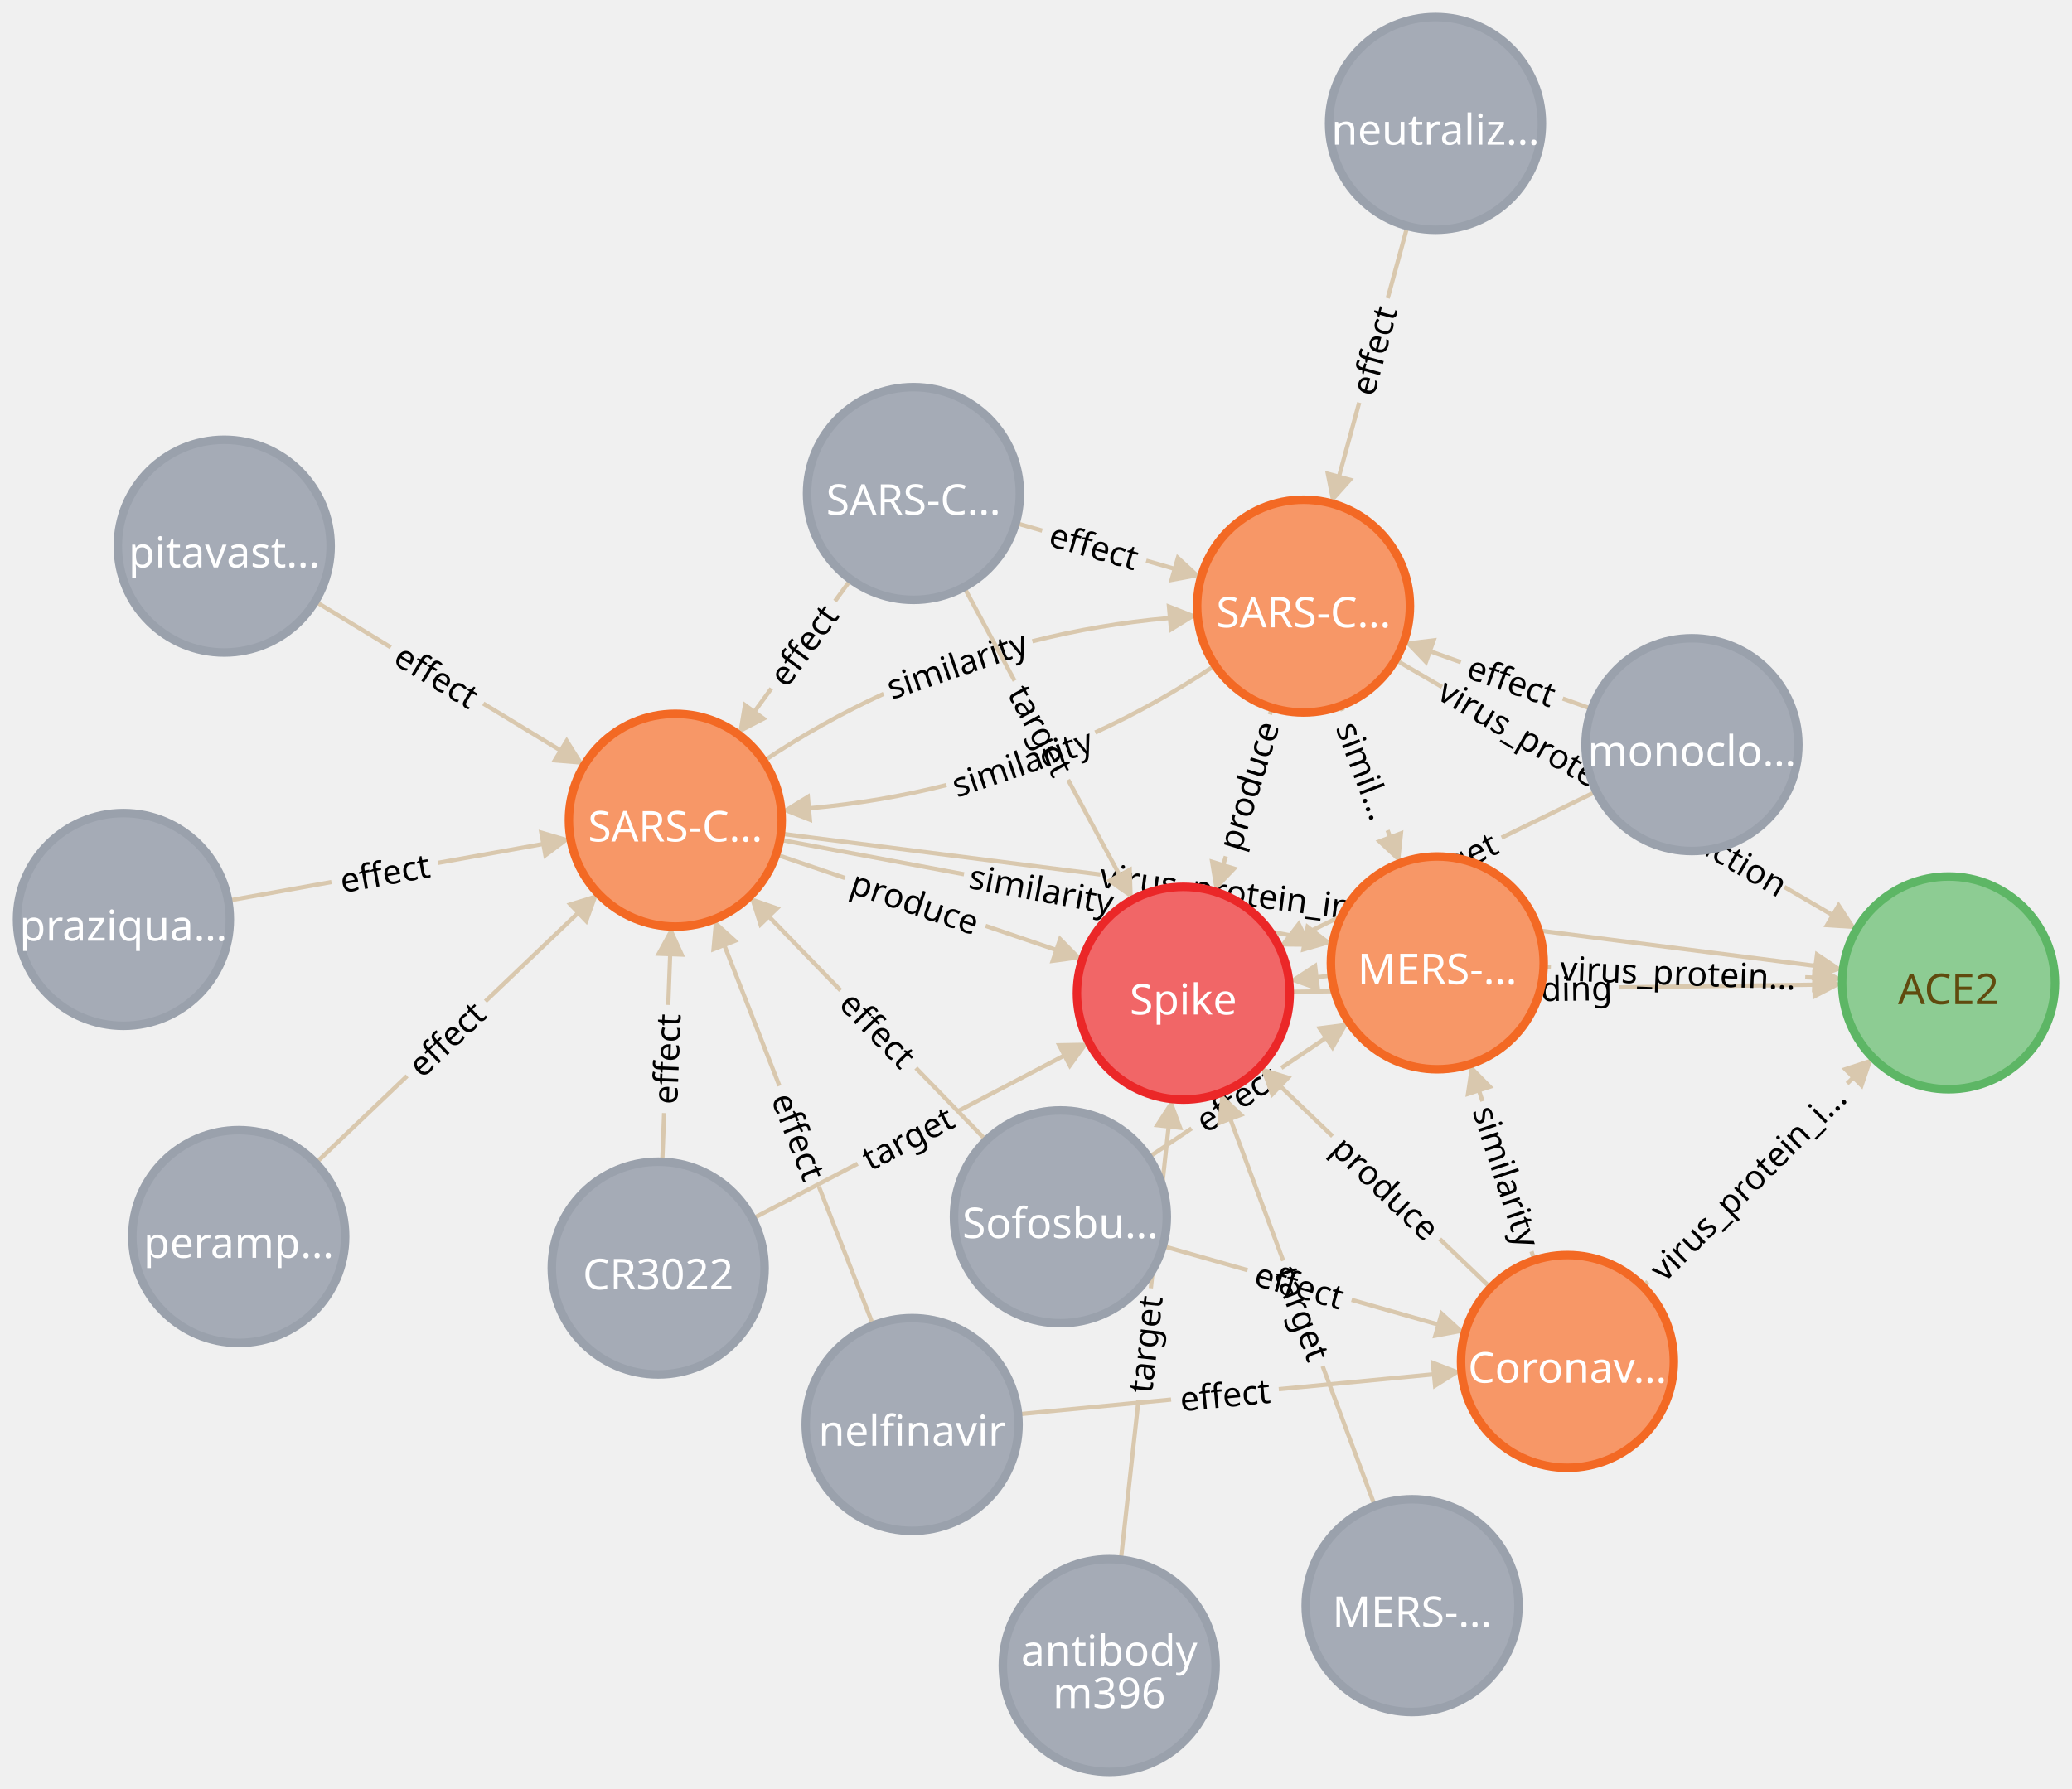
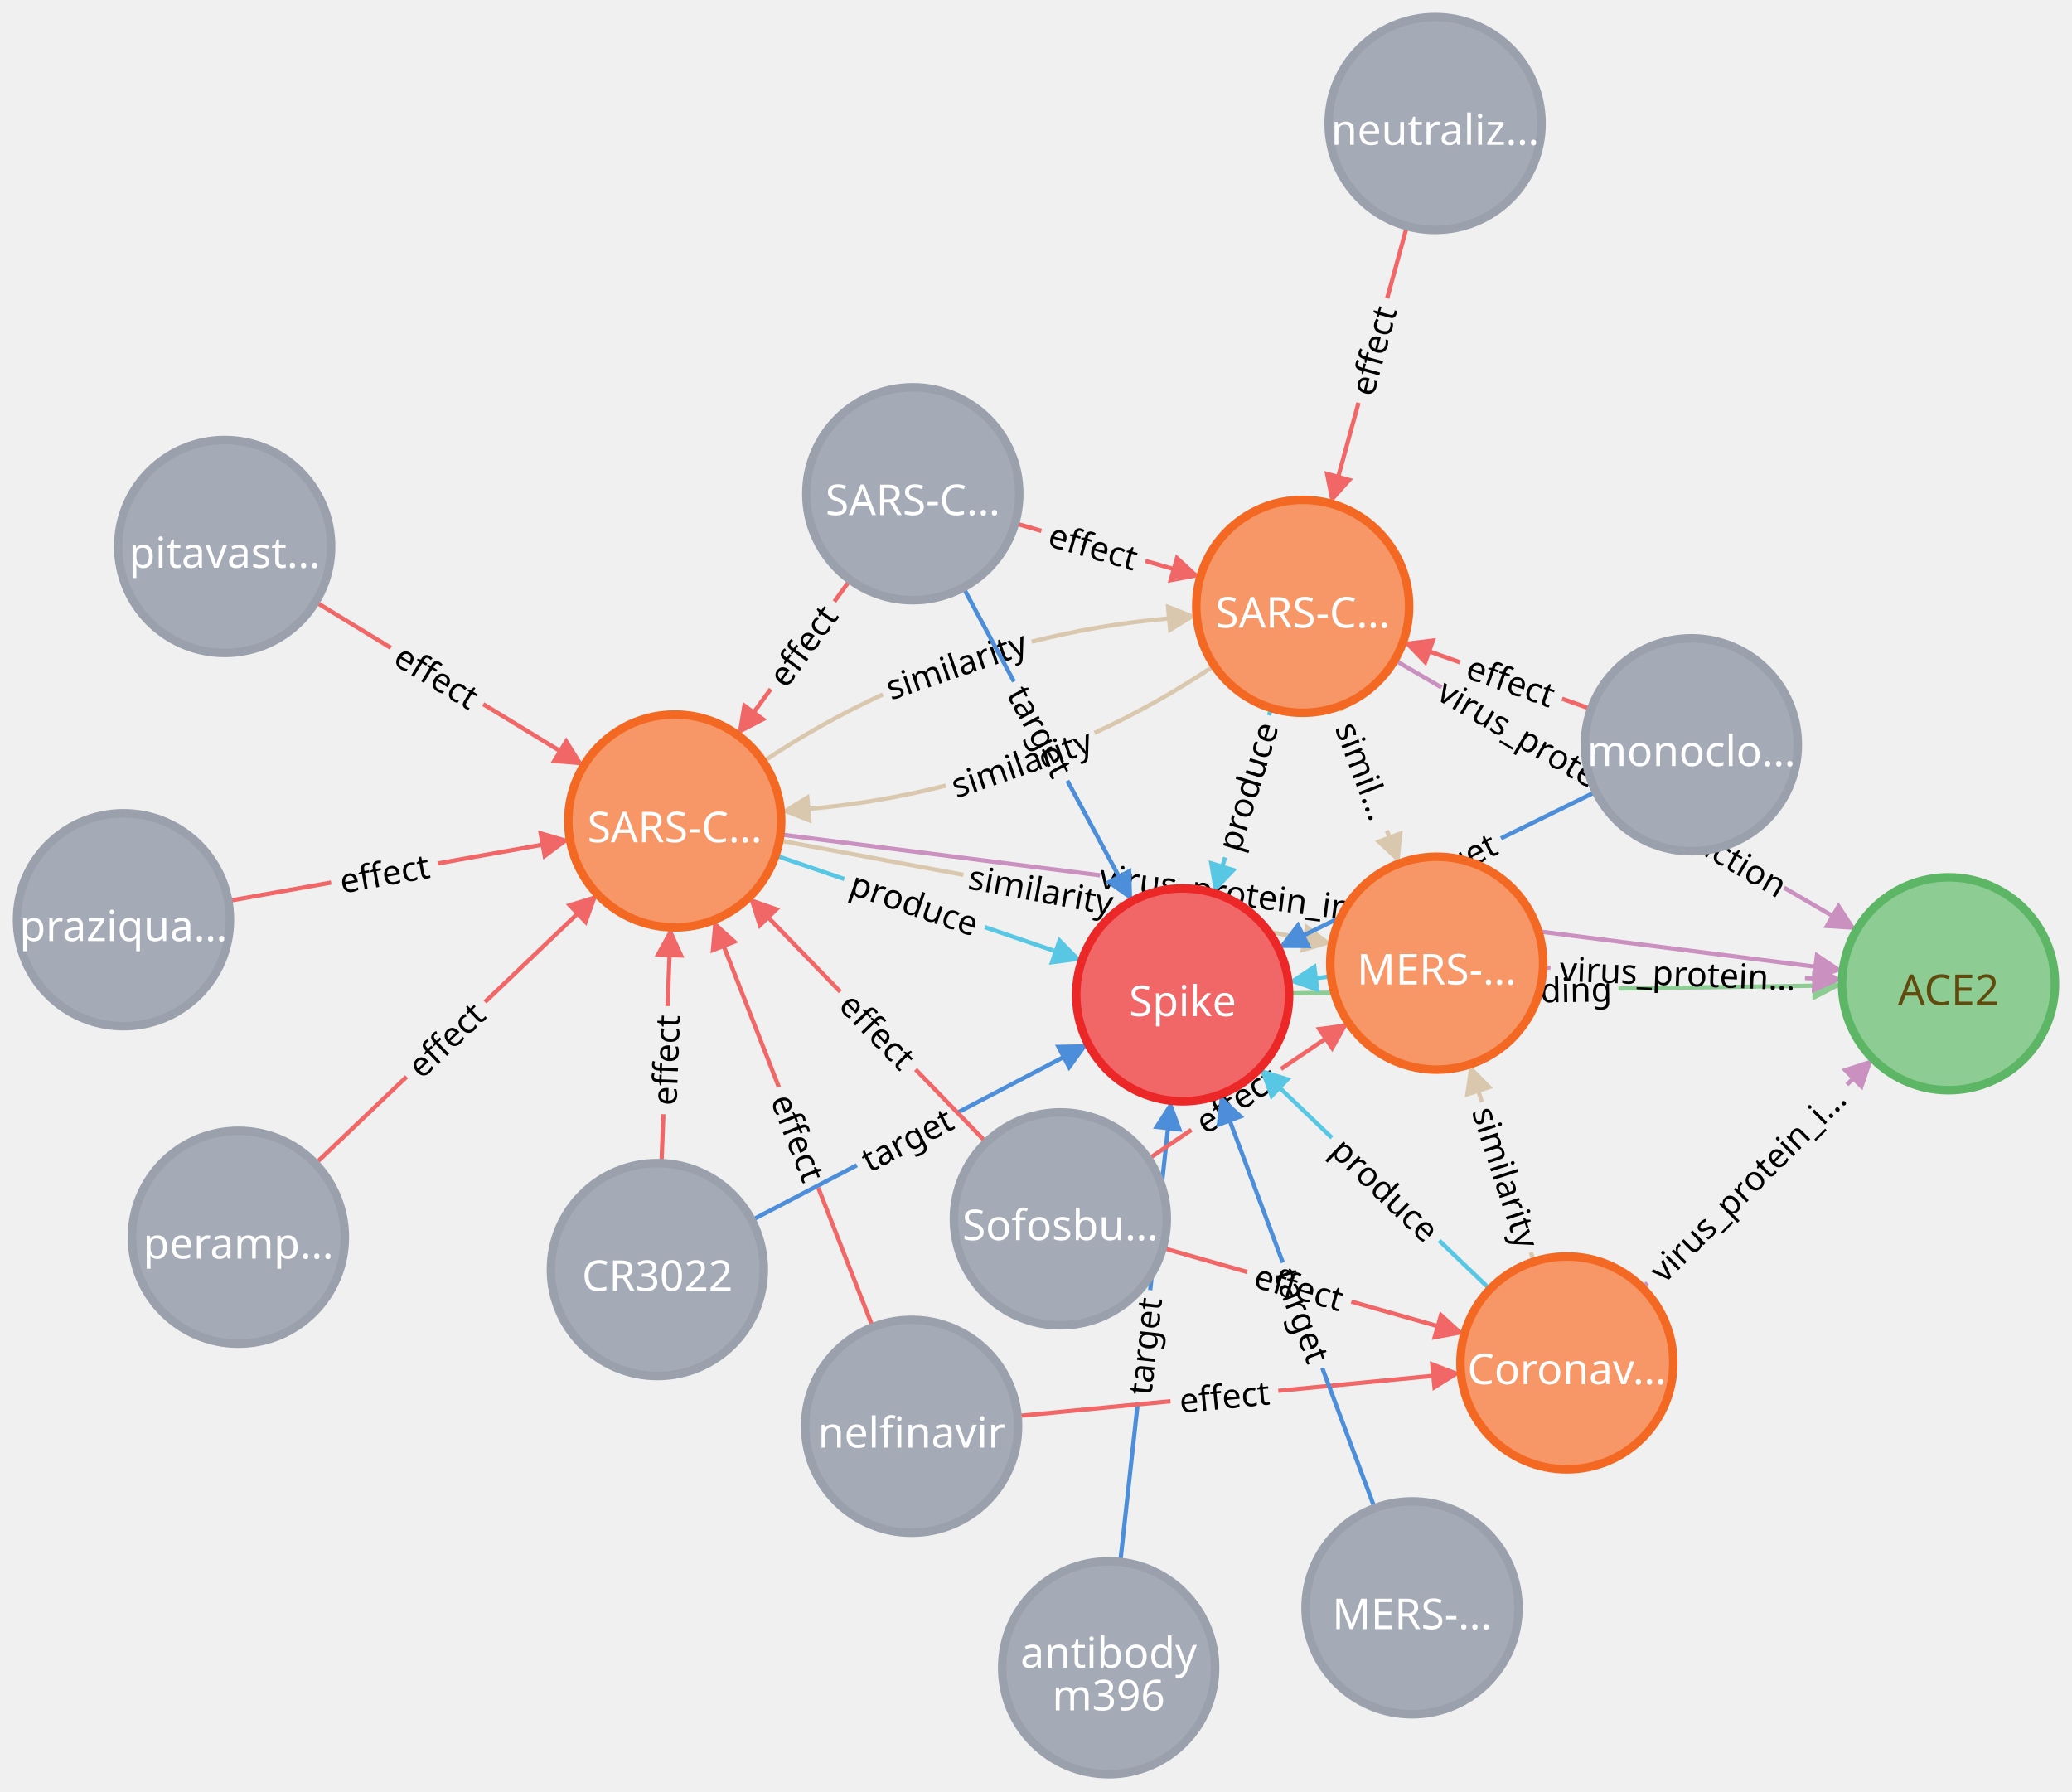
- <svg xmlns="http://www.w3.org/2000/svg" width="486.809" height="420.395" viewBox="-119.86 -237.458 486.809 420.395">
+ <svg xmlns="http://www.w3.org/2000/svg" width="486.611" height="420.646" viewBox="-119.662 -237.507 486.611 420.646">
  <g class="layer relationships">
-     <g class="relationship" transform="translate(38.80284 -44.7152) rotate(370.6092)">
-       <path class="outline" fill="#D9C8AE" stroke="none" d="M 25 0.5 L 69.013 0.5 L 69.013 -0.5 L 25 -0.5 Z M 106.122 0.5 L 150.136 0.5 L 150.136 3.5 L 157.136 0 L 150.136 -3.5 L 150.136 -0.5 L 106.122 -0.5 Z" />
-       <text text-anchor="middle" pointer-events="none" font-size="8px" fill="#000000" x="87.568" y="3" font-family="sans-serif">similarity</text>
-     </g>
-     <g class="relationship" transform="translate(38.80284 -44.7152) rotate(341.1771)">
-       <path class="outline" fill="#D9C8AE" stroke="none" d="M 24.019,-6.953 L 24.278,-5.988 A 202.506 202.506 0 0 1 55.962,-11.824 L 55.86,-12.819 A 203.506 203.506 0 0 0 24.019,-6.953 Z M 93.007,-13.233 L 92.926,-12.236 A 202.506 202.506 0 0 1 124.733,-7.106 L 124.022,-4.192 L 131.652,-5.931 L 125.682,-10.992 L 124.971,-8.078 A 203.506 203.506 0 0 0 93.007,-13.233" />
-       <text text-anchor="middle" pointer-events="none" font-size="8px" fill="#000000" x="74.429" y="-10.375" font-family="sans-serif">similarity</text>
+     <g class="relationship" transform="translate(38.80284 -44.7152) rotate(370.5709)">
+       <path class="outline" fill="#D9C8AE" stroke="none" d="M 25 0.5 L 68.964 0.5 L 68.964 -0.5 L 25 -0.5 Z M 106.074 0.5 L 150.038 0.5 L 150.038 3.5 L 157.038 0 L 150.038 -3.5 L 150.038 -0.5 L 106.074 -0.5 Z" />
+       <text text-anchor="middle" pointer-events="none" font-size="8px" fill="#000000" x="87.519" y="3" font-family="sans-serif">similarity</text>
+     </g>
+     <g class="relationship" transform="translate(38.80284 -44.7152) rotate(341.1303)">
+       <path class="outline" fill="#D9C8AE" stroke="none" d="M 24.019,-6.953 L 24.278,-5.988 A 202.336 202.336 0 0 1 55.919,-11.818 L 55.817,-12.812 A 203.336 203.336 0 0 0 24.019,-6.953 Z M 92.964,-13.226 L 92.883,-12.229 A 202.336 202.336 0 0 1 124.647,-7.106 L 123.935,-4.191 L 131.566,-5.931 L 125.596,-10.992 L 124.884,-8.077 A 203.336 203.336 0 0 0 92.964,-13.226" />
+       <text text-anchor="middle" pointer-events="none" font-size="8px" fill="#000000" x="74.386" y="-10.369" font-family="sans-serif">similarity</text>
    </g>
    <g class="relationship" transform="translate(38.80284 -44.7152) rotate(367.2827)">
-       <path class="outline" fill="#D9C8AE" stroke="none" d="M 25 0.5 L 100.709 0.5 L 100.709 -0.5 L 25 -0.5 Z M 193.87 0.5 L 269.579 0.5 L 269.579 3.5 L 276.579 0 L 269.579 -3.5 L 269.579 -0.5 L 193.87 -0.5 Z" />
+       <path class="outline" fill="#C990C0" stroke="none" d="M 25 0.5 L 100.709 0.5 L 100.709 -0.5 L 25 -0.5 Z M 193.87 0.5 L 269.579 0.5 L 269.579 3.5 L 276.579 0 L 269.579 -3.5 L 269.579 -0.5 L 193.87 -0.5 Z" />
      <text text-anchor="middle" pointer-events="none" font-size="8px" fill="#000000" x="147.289" y="3" font-family="sans-serif">virus_protein_interaction</text>
    </g>
-     <g class="relationship" transform="translate(38.80284 -44.7152) rotate(378.8127)">
-       <path class="outline" fill="#D9C8AE" stroke="none" d="M 25 0.5 L 42.093 0.5 L 42.093 -0.5 L 25 -0.5 Z M 77.003 0.5 L 94.096 0.5 L 94.096 3.5 L 101.096 0 L 94.096 -3.5 L 94.096 -0.5 L 77.003 -0.5 Z" />
-       <text text-anchor="middle" pointer-events="none" font-size="8px" fill="#000000" x="59.548" y="3" font-family="sans-serif">produce</text>
-     </g>
-     <g class="relationship" transform="translate(-90.86042 -21.39123) rotate(349.8026)">
-       <path class="outline" fill="#D9C8AE" stroke="none" d="M 25 0.5 L 49.661 0.5 L 49.661 -0.5 L 25 -0.5 Z M 75.083 0.5 L 99.744 0.5 L 99.744 3.5 L 106.744 0 L 99.744 -3.5 L 99.744 -0.5 L 75.083 -0.5 Z" />
-       <text text-anchor="middle" pointer-events="none" font-size="8px" fill="#000000" x="62.372" y="3" font-family="sans-serif">effect</text>
-     </g>
-     <g class="relationship" transform="translate(158.1622 -4.052421) rotate(359.2247)">
-       <path class="outline" fill="#D9C8AE" stroke="none" d="M 25 0.5 L 70.501 0.5 L 70.501 -0.5 L 25 -0.5 Z M 102.302 0.5 L 147.803 0.5 L 147.803 3.5 L 154.803 0 L 147.803 -3.5 L 147.803 -0.5 L 102.302 -0.5 Z" />
-       <text text-anchor="middle" pointer-events="none" font-size="8px" fill="#000000" x="86.402" y="3" font-family="sans-serif">binding</text>
-     </g>
-     <g class="relationship" transform="translate(277.6582 -62.46598) rotate(513.9491)">
-       <path class="outline" fill="#D9C8AE" stroke="none" d="M 25 0.5 L 49.776 0.5 L 49.776 -0.5 L 25 -0.5 Z M 76.233 0.5 L 101.009 0.5 L 101.009 3.5 L 108.009 0 L 101.009 -3.5 L 101.009 -0.5 L 76.233 -0.5 Z" />
-       <text text-anchor="middle" pointer-events="none" font-size="8px" fill="#000000" x="63.005" y="3" transform="rotate(180 63.00459 0)" font-family="sans-serif">target</text>
-     </g>
-     <g class="relationship" transform="translate(277.6582 -62.46598) rotate(199.6373)">
-       <path class="outline" fill="#D9C8AE" stroke="none" d="M 25 0.5 L 32.235 0.5 L 32.235 -0.5 L 25 -0.5 Z M 57.657 0.5 L 64.892 0.5 L 64.892 3.5 L 71.892 0 L 64.892 -3.5 L 64.892 -0.5 L 57.657 -0.5 Z" />
-       <text text-anchor="middle" pointer-events="none" font-size="8px" fill="#000000" x="44.946" y="3" transform="rotate(180 44.9459 0)" font-family="sans-serif">effect</text>
-     </g>
-     <g class="relationship" transform="translate(186.4017 -95.02787) rotate(521.1771)">
-       <path class="outline" fill="#D9C8AE" stroke="none" d="M 24.019,-6.953 L 24.278,-5.988 A 202.506 202.506 0 0 1 55.962,-11.824 L 55.86,-12.819 A 203.506 203.506 0 0 0 24.019,-6.953 Z M 93.007,-13.233 L 92.926,-12.236 A 202.506 202.506 0 0 1 124.733,-7.106 L 124.022,-4.192 L 131.652,-5.931 L 125.682,-10.992 L 124.971,-8.078 A 203.506 203.506 0 0 0 93.007,-13.233" />
-       <text text-anchor="middle" pointer-events="none" font-size="8px" fill="#000000" x="74.429" y="-10.375" transform="rotate(180 74.42943 -13.37514)" font-family="sans-serif">similarity</text>
-     </g>
-     <g class="relationship" transform="translate(186.4017 -95.02787) rotate(429.4553)">
-       <path class="outline" fill="#D9C8AE" stroke="none" d="M 25 0.5 L 26.272 0.5 L 26.272 -0.5 L 25 -0.5 Z M 56.268 0.5 L 57.54 0.5 L 57.54 3.5 L 64.54 0 L 57.54 -3.5 L 57.54 -0.5 L 56.268 -0.5 Z" />
-       <text text-anchor="middle" pointer-events="none" font-size="8px" fill="#000000" x="41.27" y="3" font-family="sans-serif">simil…</text>
-     </g>
-     <g class="relationship" transform="translate(186.4017 -95.02787) rotate(390.2959)">
-       <path class="outline" fill="#D9C8AE" stroke="none" d="M 25 0.5 L 37.679 0.5 L 37.679 -0.5 L 25 -0.5 Z M 130.839 0.5 L 143.517 0.5 L 143.517 3.5 L 150.517 0 L 143.517 -3.5 L 143.517 -0.5 L 130.839 -0.5 Z" />
-       <text text-anchor="middle" pointer-events="none" font-size="8px" fill="#000000" x="84.259" y="3" font-family="sans-serif">virus_protein_interaction</text>
-     </g>
-     <g class="relationship" transform="translate(186.4017 -95.02787) rotate(467.2448)">
-       <path class="outline" fill="#D9C8AE" stroke="none" d="M 25 0.5 L 26.674 0.5 L 26.674 -0.5 L 25 -0.5 Z M 61.584 0.5 L 63.258 0.5 L 63.258 3.5 L 70.258 0 L 63.258 -3.5 L 63.258 -0.5 L 61.584 -0.5 Z" />
-       <text text-anchor="middle" pointer-events="none" font-size="8px" fill="#000000" x="44.129" y="3" transform="rotate(180 44.12878 0)" font-family="sans-serif">produce</text>
-     </g>
-     <g class="relationship" transform="translate(140.749 153.9375) rotate(276.2896)">
-       <path class="outline" fill="#D9C8AE" stroke="none" d="M 25 0.5 L 62.745 0.5 L 62.745 -0.5 L 25 -0.5 Z M 89.202 0.5 L 126.947 0.5 L 126.947 3.5 L 133.947 0 L 126.947 -3.5 L 126.947 -0.5 L 89.202 -0.5 Z" />
-       <text text-anchor="middle" pointer-events="none" font-size="8px" fill="#000000" x="75.973" y="3" font-family="sans-serif">target</text>
-     </g>
-     <g class="relationship" transform="translate(-63.76493 53.122) rotate(316.3522)">
-       <path class="outline" fill="#D9C8AE" stroke="none" d="M 25 0.5 L 54.663 0.5 L 54.663 -0.5 L 25 -0.5 Z M 80.085 0.5 L 109.747 0.5 L 109.747 3.5 L 116.747 0 L 109.747 -3.5 L 109.747 -0.5 L 80.085 -0.5 Z" />
-       <text text-anchor="middle" pointer-events="none" font-size="8px" fill="#000000" x="67.374" y="3" font-family="sans-serif">effect</text>
-     </g>
-     <g class="relationship" transform="translate(94.75341 -121.4896) rotate(486.0833)">
-       <path class="outline" fill="#D9C8AE" stroke="none" d="M 25 0.5 L 31.288 0.5 L 31.288 -0.5 L 25 -0.5 Z M 56.71 0.5 L 62.999 0.5 L 62.999 3.5 L 69.999 0 L 62.999 -3.5 L 62.999 -0.5 L 56.71 -0.5 Z" />
-       <text text-anchor="middle" pointer-events="none" font-size="8px" fill="#000000" x="43.999" y="3" transform="rotate(180 43.99942 0)" font-family="sans-serif">effect</text>
-     </g>
-     <g class="relationship" transform="translate(94.75341 -121.4896) rotate(421.6337)">
-       <path class="outline" fill="#D9C8AE" stroke="none" d="M 25 0.5 L 50.003 0.5 L 50.003 -0.5 L 25 -0.5 Z M 76.46 0.5 L 101.462 0.5 L 101.462 3.5 L 108.462 0 L 101.462 -3.5 L 101.462 -0.5 L 76.46 -0.5 Z" />
-       <text text-anchor="middle" pointer-events="none" font-size="8px" fill="#000000" x="63.231" y="3" font-family="sans-serif">target</text>
-     </g>
-     <g class="relationship" transform="translate(94.75341 -121.4896) rotate(376.1051)">
-       <path class="outline" fill="#D9C8AE" stroke="none" d="M 25 0.5 L 31.485 0.5 L 31.485 -0.5 L 25 -0.5 Z M 56.907 0.5 L 63.392 0.5 L 63.392 3.5 L 70.392 0 L 63.392 -3.5 L 63.392 -0.5 L 56.907 -0.5 Z" />
-       <text text-anchor="middle" pointer-events="none" font-size="8px" fill="#000000" x="44.196" y="3" font-family="sans-serif">effect</text>
-     </g>
-     <g class="relationship" transform="translate(34.78114 60.53516) rotate(272.1883)">
-       <path class="outline" fill="#D9C8AE" stroke="none" d="M 25 0.5 L 36.453 0.5 L 36.453 -0.5 L 25 -0.5 Z M 61.875 0.5 L 73.327 0.5 L 73.327 3.5 L 80.327 0 L 73.327 -3.5 L 73.327 -0.5 L 61.875 -0.5 Z" />
-       <text text-anchor="middle" pointer-events="none" font-size="8px" fill="#000000" x="49.164" y="3" font-family="sans-serif">effect</text>
-     </g>
-     <g class="relationship" transform="translate(34.78114 60.53516) rotate(332.3688)">
-       <path class="outline" fill="#D9C8AE" stroke="none" d="M 25 0.5 L 52.903 0.5 L 52.903 -0.5 L 25 -0.5 Z M 79.36 0.5 L 107.264 0.5 L 107.264 3.5 L 114.264 0 L 107.264 -3.5 L 107.264 -0.5 L 79.36 -0.5 Z" />
-       <text text-anchor="middle" pointer-events="none" font-size="8px" fill="#000000" x="66.132" y="3" font-family="sans-serif">target</text>
-     </g>
-     <g class="relationship" transform="translate(129.2775 48.48698) rotate(225.8508)">
-       <path class="outline" fill="#D9C8AE" stroke="none" d="M 25 0.5 L 48.736 0.5 L 48.736 -0.5 L 25 -0.5 Z M 74.158 0.5 L 97.893 0.5 L 97.893 3.5 L 104.893 0 L 97.893 -3.5 L 97.893 -0.5 L 74.158 -0.5 Z" />
-       <text text-anchor="middle" pointer-events="none" font-size="8px" fill="#000000" x="61.447" y="3" transform="rotate(180 61.44671 0)" font-family="sans-serif">effect</text>
-     </g>
-     <g class="relationship" transform="translate(129.2775 48.48698) rotate(375.9204)">
-       <path class="outline" fill="#D9C8AE" stroke="none" d="M 25 0.5 L 45.727 0.5 L 45.727 -0.5 L 25 -0.5 Z M 71.149 0.5 L 91.876 0.5 L 91.876 3.5 L 98.876 0 L 91.876 -3.5 L 91.876 -0.5 L 71.149 -0.5 Z" />
-       <text text-anchor="middle" pointer-events="none" font-size="8px" fill="#000000" x="58.438" y="3" font-family="sans-serif">effect</text>
-     </g>
-     <g class="relationship" transform="translate(129.2775 48.48698) rotate(326.0252)">
-       <path class="outline" fill="#D9C8AE" stroke="none" d="M 25 0.5 L 37.177 0.5 L 37.177 -0.5 L 25 -0.5 Z M 62.599 0.5 L 74.776 0.5 L 74.776 3.5 L 81.776 0 L 74.776 -3.5 L 74.776 -0.5 L 62.599 -0.5 Z" />
-       <text text-anchor="middle" pointer-events="none" font-size="8px" fill="#000000" x="49.888" y="3" font-family="sans-serif">effect</text>
-     </g>
-     <g class="relationship" transform="translate(248.4022 82.46647) rotate(251.9176)">
-       <path class="outline" fill="#D9C8AE" stroke="none" d="M 25 0.5 L 27.202 0.5 L 27.202 -0.5 L 25 -0.5 Z M 64.312 0.5 L 66.514 0.5 L 66.514 3.5 L 73.514 0 L 66.514 -3.5 L 66.514 -0.5 L 64.312 -0.5 Z" />
-       <text text-anchor="middle" pointer-events="none" font-size="8px" fill="#000000" x="45.757" y="3" transform="rotate(180 45.75716 0)" font-family="sans-serif">similarity</text>
-     </g>
-     <g class="relationship" transform="translate(248.4022 82.46647) rotate(315.1909)">
-       <path class="outline" fill="#D9C8AE" stroke="none" d="M 25 0.5 L 26.595 0.5 L 26.595 -0.5 L 25 -0.5 Z M 92.623 0.5 L 94.218 0.5 L 94.218 3.5 L 101.218 0 L 94.218 -3.5 L 94.218 -0.5 L 92.623 -0.5 Z" />
-       <text text-anchor="middle" pointer-events="none" font-size="8px" fill="#000000" x="59.609" y="3" font-family="sans-serif">virus_protein_i…</text>
-     </g>
-     <g class="relationship" transform="translate(248.4022 82.46647) rotate(223.794)">
-       <path class="outline" fill="#D9C8AE" stroke="none" d="M 25 0.5 L 41.553 0.5 L 41.553 -0.5 L 25 -0.5 Z M 76.463 0.5 L 93.015 0.5 L 93.015 3.5 L 100.015 0 L 93.015 -3.5 L 93.015 -0.5 L 76.463 -0.5 Z" />
-       <text text-anchor="middle" pointer-events="none" font-size="8px" fill="#000000" x="59.008" y="3" transform="rotate(180 59.00758 0)" font-family="sans-serif">produce</text>
-     </g>
-     <g class="relationship" transform="translate(217.8249 -11.18232) rotate(533.1853)">
-       <path class="outline" fill="#D9C8AE" stroke="none" d="M 25 0.5 L 26.544 0.5 L 26.544 -0.5 L 25 -0.5 Z M 26.544 0.5 L 28.087 0.5 L 28.087 3.5 L 35.087 0 L 28.087 -3.5 L 28.087 -0.5 L 26.544 -0.5 Z" />
-       <text text-anchor="middle" pointer-events="none" font-size="8px" fill="#000000" x="26.544" y="3" transform="rotate(180 26.54361 0)" font-family="sans-serif" />
-     </g>
-     <g class="relationship" transform="translate(217.8249 -11.18232) rotate(362.2391)">
-       <path class="outline" fill="#D9C8AE" stroke="none" d="M 25 0.5 L 26.707 0.5 L 26.707 -0.5 L 25 -0.5 Z M 86.508 0.5 L 88.216 0.5 L 88.216 3.5 L 95.216 0 L 88.216 -3.5 L 88.216 -0.5 L 86.508 -0.5 Z" />
-       <text text-anchor="middle" pointer-events="none" font-size="8px" fill="#000000" x="56.608" y="3" font-family="sans-serif">virus_protein…</text>
-     </g>
-     <g class="relationship" transform="translate(94.44175 97.29169) rotate(248.6045)">
-       <path class="outline" fill="#D9C8AE" stroke="none" d="M 25 0.5 L 60.048 0.5 L 60.048 -0.5 L 25 -0.5 Z M 85.47 0.5 L 120.518 0.5 L 120.518 3.5 L 127.518 0 L 120.518 -3.5 L 120.518 -0.5 L 85.47 -0.5 Z" />
-       <text text-anchor="middle" pointer-events="none" font-size="8px" fill="#000000" x="72.759" y="3" transform="rotate(180 72.75884 0)" font-family="sans-serif">effect</text>
-     </g>
-     <g class="relationship" transform="translate(94.44175 97.29169) rotate(354.4998)">
-       <path class="outline" fill="#D9C8AE" stroke="none" d="M 25 0.5 L 61.125 0.5 L 61.125 -0.5 L 25 -0.5 Z M 86.547 0.5 L 122.673 0.5 L 122.673 3.5 L 129.673 0 L 122.673 -3.5 L 122.673 -0.5 L 86.547 -0.5 Z" />
-       <text text-anchor="middle" pointer-events="none" font-size="8px" fill="#000000" x="73.836" y="3" font-family="sans-serif">effect</text>
-     </g>
-     <g class="relationship" transform="translate(211.907 139.8626) rotate(249.5219)">
-       <path class="outline" fill="#D9C8AE" stroke="none" d="M 25 0.5 L 60.083 0.5 L 60.083 -0.5 L 25 -0.5 Z M 86.54 0.5 L 121.623 0.5 L 121.623 3.5 L 128.623 0 L 121.623 -3.5 L 121.623 -0.5 L 86.54 -0.5 Z" />
-       <text text-anchor="middle" pointer-events="none" font-size="8px" fill="#000000" x="73.312" y="3" transform="rotate(180 73.31152 0)" font-family="sans-serif">target</text>
-     </g>
-     <g class="relationship" transform="translate(-67.17634 -109.1166) rotate(391.2862)">
-       <path class="outline" fill="#D9C8AE" stroke="none" d="M 25 0.5 L 45.795 0.5 L 45.795 -0.5 L 25 -0.5 Z M 71.217 0.5 L 92.013 0.5 L 92.013 3.5 L 99.013 0 L 92.013 -3.5 L 92.013 -0.5 L 71.217 -0.5 Z" />
-       <text text-anchor="middle" pointer-events="none" font-size="8px" fill="#000000" x="58.506" y="3" font-family="sans-serif">effect</text>
-     </g>
-     <g class="relationship" transform="translate(217.4065 -208.4579) rotate(465.2877)">
-       <path class="outline" fill="#D9C8AE" stroke="none" d="M 25 0.5 L 42.585 0.5 L 42.585 -0.5 L 25 -0.5 Z M 68.006 0.5 L 85.591 0.5 L 85.591 3.5 L 92.591 0 L 85.591 -3.5 L 85.591 -0.5 L 68.006 -0.5 Z" />
-       <text text-anchor="middle" pointer-events="none" font-size="8px" fill="#000000" x="55.296" y="3" transform="rotate(180 55.29555 0)" font-family="sans-serif">effect</text>
+     <g class="relationship" transform="translate(38.80284 -44.7152) rotate(378.8957)">
+       <path class="outline" fill="#57C7E3" stroke="none" d="M 25 0.5 L 42.086 0.5 L 42.086 -0.5 L 25 -0.5 Z M 76.996 0.5 L 94.081 0.5 L 94.081 3.5 L 101.081 0 L 94.081 -3.5 L 94.081 -0.5 L 76.996 -0.5 Z" />
+       <text text-anchor="middle" pointer-events="none" font-size="8px" fill="#000000" x="59.541" y="3" font-family="sans-serif">produce</text>
+     </g>
+     <g class="relationship" transform="translate(-90.66192 -21.52221) rotate(349.8435)">
+       <path class="outline" fill="#F16667" stroke="none" d="M 25 0.5 L 49.552 0.5 L 49.552 -0.5 L 25 -0.5 Z M 74.974 0.5 L 99.526 0.5 L 99.526 3.5 L 106.526 0 L 99.526 -3.5 L 99.526 -0.5 L 74.974 -0.5 Z" />
+       <text text-anchor="middle" pointer-events="none" font-size="8px" fill="#000000" x="62.263" y="3" font-family="sans-serif">effect</text>
+     </g>
+     <g class="relationship" transform="translate(158.0897 -3.884085) rotate(359.1714)">
+       <path class="outline" fill="#8DCC93" stroke="none" d="M 25 0.5 L 70.539 0.5 L 70.539 -0.5 L 25 -0.5 Z M 102.339 0.5 L 147.878 0.5 L 147.878 3.5 L 154.878 0 L 147.878 -3.5 L 147.878 -0.5 L 102.339 -0.5 Z" />
+       <text text-anchor="middle" pointer-events="none" font-size="8px" fill="#000000" x="86.439" y="3" font-family="sans-serif">binding</text>
+     </g>
+     <g class="relationship" transform="translate(277.5595 -62.61251) rotate(513.8224)">
+       <path class="outline" fill="#4C8EDA" stroke="none" d="M 25 0.5 L 49.834 0.5 L 49.834 -0.5 L 25 -0.5 Z M 76.291 0.5 L 101.124 0.5 L 101.124 3.5 L 108.124 0 L 101.124 -3.5 L 101.124 -0.5 L 76.291 -0.5 Z" />
+       <text text-anchor="middle" pointer-events="none" font-size="8px" fill="#000000" x="63.062" y="3" transform="rotate(180 63.0621 0)" font-family="sans-serif">target</text>
+     </g>
+     <g class="relationship" transform="translate(277.5595 -62.61251) rotate(199.6025)">
+       <path class="outline" fill="#F16667" stroke="none" d="M 25 0.5 L 32.237 0.5 L 32.237 -0.5 L 25 -0.5 Z M 57.659 0.5 L 64.896 0.5 L 64.896 3.5 L 71.896 0 L 64.896 -3.5 L 64.896 -0.5 L 57.659 -0.5 Z" />
+       <text text-anchor="middle" pointer-events="none" font-size="8px" fill="#000000" x="44.948" y="3" transform="rotate(180 44.94812 0)" font-family="sans-serif">effect</text>
+     </g>
+     <g class="relationship" transform="translate(186.2791 -95.12044) rotate(521.1303)">
+       <path class="outline" fill="#D9C8AE" stroke="none" d="M 24.019,-6.953 L 24.278,-5.988 A 202.336 202.336 0 0 1 55.919,-11.818 L 55.817,-12.812 A 203.336 203.336 0 0 0 24.019,-6.953 Z M 92.964,-13.226 L 92.883,-12.229 A 202.336 202.336 0 0 1 124.647,-7.106 L 123.935,-4.191 L 131.566,-5.931 L 125.596,-10.992 L 124.884,-8.077 A 203.336 203.336 0 0 0 92.964,-13.226" />
+       <text text-anchor="middle" pointer-events="none" font-size="8px" fill="#000000" x="74.386" y="-10.369" transform="rotate(180 74.38634 -13.36937)" font-family="sans-serif">similarity</text>
+     </g>
+     <g class="relationship" transform="translate(186.2791 -95.12044) rotate(429.4157)">
+       <path class="outline" fill="#D9C8AE" stroke="none" d="M 25 0.5 L 26.26 0.5 L 26.26 -0.5 L 25 -0.5 Z M 56.256 0.5 L 57.516 0.5 L 57.516 3.5 L 64.516 0 L 57.516 -3.5 L 57.516 -0.5 L 56.256 -0.5 Z" />
+       <text text-anchor="middle" pointer-events="none" font-size="8px" fill="#000000" x="41.258" y="3" font-family="sans-serif">simil…</text>
+     </g>
+     <g class="relationship" transform="translate(186.2791 -95.12044) rotate(390.3018)">
+       <path class="outline" fill="#C990C0" stroke="none" d="M 25 0.5 L 37.755 0.5 L 37.755 -0.5 L 25 -0.5 Z M 130.915 0.5 L 143.67 0.5 L 143.67 3.5 L 150.67 0 L 143.67 -3.5 L 143.67 -0.5 L 130.915 -0.5 Z" />
+       <text text-anchor="middle" pointer-events="none" font-size="8px" fill="#000000" x="84.335" y="3" font-family="sans-serif">virus_protein_interaction</text>
+     </g>
+     <g class="relationship" transform="translate(186.2791 -95.12044) rotate(467.1696)">
+       <path class="outline" fill="#57C7E3" stroke="none" d="M 25 0.5 L 26.791 0.5 L 26.791 -0.5 L 25 -0.5 Z M 61.701 0.5 L 63.492 0.5 L 63.492 3.5 L 70.492 0 L 63.492 -3.5 L 63.492 -0.5 L 61.701 -0.5 Z" />
+       <text text-anchor="middle" pointer-events="none" font-size="8px" fill="#000000" x="44.246" y="3" transform="rotate(180 44.24597 0)" font-family="sans-serif">produce</text>
+     </g>
+     <g class="relationship" transform="translate(140.7046 154.1387) rotate(276.2782)">
+       <path class="outline" fill="#4C8EDA" stroke="none" d="M 25 0.5 L 62.76 0.5 L 62.76 -0.5 L 25 -0.5 Z M 89.217 0.5 L 126.976 0.5 L 126.976 3.5 L 133.976 0 L 126.976 -3.5 L 126.976 -0.5 L 89.217 -0.5 Z" />
+       <text text-anchor="middle" pointer-events="none" font-size="8px" fill="#000000" x="75.988" y="3" font-family="sans-serif">target</text>
+     </g>
+     <g class="relationship" transform="translate(-63.67488 53.03558) rotate(316.3524)">
+       <path class="outline" fill="#F16667" stroke="none" d="M 25 0.5 L 54.6 0.5 L 54.6 -0.5 L 25 -0.5 Z M 80.022 0.5 L 109.622 0.5 L 109.622 3.5 L 116.622 0 L 109.622 -3.5 L 109.622 -0.5 L 80.022 -0.5 Z" />
+       <text text-anchor="middle" pointer-events="none" font-size="8px" fill="#000000" x="67.311" y="3" font-family="sans-serif">effect</text>
+     </g>
+     <g class="relationship" transform="translate(94.70811 -121.5553) rotate(486.0379)">
+       <path class="outline" fill="#F16667" stroke="none" d="M 25 0.5 L 31.302 0.5 L 31.302 -0.5 L 25 -0.5 Z M 56.724 0.5 L 63.025 0.5 L 63.025 3.5 L 70.025 0 L 63.025 -3.5 L 63.025 -0.5 L 56.724 -0.5 Z" />
+       <text text-anchor="middle" pointer-events="none" font-size="8px" fill="#000000" x="44.013" y="3" transform="rotate(180 44.01265 0)" font-family="sans-serif">effect</text>
+     </g>
+     <g class="relationship" transform="translate(94.70811 -121.5553) rotate(421.6916)">
+       <path class="outline" fill="#4C8EDA" stroke="none" d="M 25 0.5 L 50.099 0.5 L 50.099 -0.5 L 25 -0.5 Z M 76.556 0.5 L 101.655 0.5 L 101.655 3.5 L 108.655 0 L 101.655 -3.5 L 101.655 -0.5 L 76.556 -0.5 Z" />
+       <text text-anchor="middle" pointer-events="none" font-size="8px" fill="#000000" x="63.328" y="3" font-family="sans-serif">target</text>
+     </g>
+     <g class="relationship" transform="translate(94.70811 -121.5553) rotate(376.1025)">
+       <path class="outline" fill="#F16667" stroke="none" d="M 25 0.5 L 31.444 0.5 L 31.444 -0.5 L 25 -0.5 Z M 56.866 0.5 L 63.31 0.5 L 63.31 3.5 L 70.31 0 L 63.31 -3.5 L 63.31 -0.5 L 56.866 -0.5 Z" />
+       <text text-anchor="middle" pointer-events="none" font-size="8px" fill="#000000" x="44.155" y="3" font-family="sans-serif">effect</text>
+     </g>
+     <g class="relationship" transform="translate(34.72284 60.62513) rotate(272.2181)">
+       <path class="outline" fill="#F16667" stroke="none" d="M 25 0.5 L 36.499 0.5 L 36.499 -0.5 L 25 -0.5 Z M 61.921 0.5 L 73.419 0.5 L 73.419 3.5 L 80.419 0 L 73.419 -3.5 L 73.419 -0.5 L 61.921 -0.5 Z" />
+       <text text-anchor="middle" pointer-events="none" font-size="8px" fill="#000000" x="49.21" y="3" font-family="sans-serif">effect</text>
+     </g>
+     <g class="relationship" transform="translate(34.72284 60.62513) rotate(332.3947)">
+       <path class="outline" fill="#4C8EDA" stroke="none" d="M 25 0.5 L 52.879 0.5 L 52.879 -0.5 L 25 -0.5 Z M 79.336 0.5 L 107.215 0.5 L 107.215 3.5 L 114.215 0 L 107.215 -3.5 L 107.215 -0.5 L 79.336 -0.5 Z" />
+       <text text-anchor="middle" pointer-events="none" font-size="8px" fill="#000000" x="66.108" y="3" font-family="sans-serif">target</text>
+     </g>
+     <g class="relationship" transform="translate(129.3643 48.71958) rotate(225.8947)">
+       <path class="outline" fill="#F16667" stroke="none" d="M 25 0.5 L 48.849 0.5 L 48.849 -0.5 L 25 -0.5 Z M 74.271 0.5 L 98.121 0.5 L 98.121 3.5 L 105.121 0 L 98.121 -3.5 L 98.121 -0.5 L 74.271 -0.5 Z" />
+       <text text-anchor="middle" pointer-events="none" font-size="8px" fill="#000000" x="61.56" y="3" transform="rotate(180 61.56042 0)" font-family="sans-serif">effect</text>
+     </g>
+     <g class="relationship" transform="translate(129.3643 48.71958) rotate(375.8727)">
+       <path class="outline" fill="#F16667" stroke="none" d="M 25 0.5 L 45.625 0.5 L 45.625 -0.5 L 25 -0.5 Z M 71.047 0.5 L 91.671 0.5 L 91.671 3.5 L 98.671 0 L 91.671 -3.5 L 91.671 -0.5 L 71.047 -0.5 Z" />
+       <text text-anchor="middle" pointer-events="none" font-size="8px" fill="#000000" x="58.336" y="3" font-family="sans-serif">effect</text>
+     </g>
+     <g class="relationship" transform="translate(129.3643 48.71958) rotate(325.8126)">
+       <path class="outline" fill="#F16667" stroke="none" d="M 25 0.5 L 37.214 0.5 L 37.214 -0.5 L 25 -0.5 Z M 62.636 0.5 L 74.85 0.5 L 74.85 3.5 L 81.85 0 L 74.85 -3.5 L 74.85 -0.5 L 62.636 -0.5 Z" />
+       <text text-anchor="middle" pointer-events="none" font-size="8px" fill="#000000" x="49.925" y="3" font-family="sans-serif">effect</text>
+     </g>
+     <g class="relationship" transform="translate(248.3203 82.54389) rotate(251.9609)">
+       <path class="outline" fill="#D9C8AE" stroke="none" d="M 25 0.5 L 27.303 0.5 L 27.303 -0.5 L 25 -0.5 Z M 64.413 0.5 L 66.716 0.5 L 66.716 3.5 L 73.716 0 L 66.716 -3.5 L 66.716 -0.5 L 64.413 -0.5 Z" />
+       <text text-anchor="middle" pointer-events="none" font-size="8px" fill="#000000" x="45.858" y="3" transform="rotate(180 45.85802 0)" font-family="sans-serif">similarity</text>
+     </g>
+     <g class="relationship" transform="translate(248.3203 82.54389) rotate(315.1921)">
+       <path class="outline" fill="#C990C0" stroke="none" d="M 25 0.5 L 26.652 0.5 L 26.652 -0.5 L 25 -0.5 Z M 92.679 0.5 L 94.331 0.5 L 94.331 3.5 L 101.331 0 L 94.331 -3.5 L 94.331 -0.5 L 92.679 -0.5 Z" />
+       <text text-anchor="middle" pointer-events="none" font-size="8px" fill="#000000" x="59.665" y="3" font-family="sans-serif">virus_protein_i…</text>
+     </g>
+     <g class="relationship" transform="translate(248.3203 82.54389) rotate(223.7669)">
+       <path class="outline" fill="#57C7E3" stroke="none" d="M 25 0.5 L 41.518 0.5 L 41.518 -0.5 L 25 -0.5 Z M 76.428 0.5 L 92.945 0.5 L 92.945 3.5 L 99.945 0 L 92.945 -3.5 L 92.945 -0.5 L 76.428 -0.5 Z" />
+       <text text-anchor="middle" pointer-events="none" font-size="8px" fill="#000000" x="58.973" y="3" transform="rotate(180 58.97271 0)" font-family="sans-serif">produce</text>
+     </g>
+     <g class="relationship" transform="translate(217.7514 -11.31983) rotate(532.8958)">
+       <path class="outline" fill="#57C7E3" stroke="none" d="M 25 0.5 L 26.562 0.5 L 26.562 -0.5 L 25 -0.5 Z M 26.562 0.5 L 28.123 0.5 L 28.123 3.5 L 35.123 0 L 28.123 -3.5 L 28.123 -0.5 L 26.562 -0.5 Z" />
+       <text text-anchor="middle" pointer-events="none" font-size="8px" fill="#000000" x="26.562" y="3" transform="rotate(180 26.56162 0)" font-family="sans-serif" />
+     </g>
+     <g class="relationship" transform="translate(217.7514 -11.31983) rotate(362.3032)">
+       <path class="outline" fill="#C990C0" stroke="none" d="M 25 0.5 L 26.747 0.5 L 26.747 -0.5 L 25 -0.5 Z M 86.548 0.5 L 88.295 0.5 L 88.295 3.5 L 95.295 0 L 88.295 -3.5 L 88.295 -0.5 L 86.548 -0.5 Z" />
+       <text text-anchor="middle" pointer-events="none" font-size="8px" fill="#000000" x="56.647" y="3" font-family="sans-serif">virus_protein…</text>
+     </g>
+     <g class="relationship" transform="translate(94.42866 97.43075) rotate(248.6282)">
+       <path class="outline" fill="#F16667" stroke="none" d="M 25 0.5 L 60.11 0.5 L 60.11 -0.5 L 25 -0.5 Z M 85.532 0.5 L 120.642 0.5 L 120.642 3.5 L 127.642 0 L 120.642 -3.5 L 120.642 -0.5 L 85.532 -0.5 Z" />
+       <text text-anchor="middle" pointer-events="none" font-size="8px" fill="#000000" x="72.821" y="3" transform="rotate(180 72.8212 0)" font-family="sans-serif">effect</text>
+     </g>
+     <g class="relationship" transform="translate(94.42866 97.43075) rotate(354.4746)">
+       <path class="outline" fill="#F16667" stroke="none" d="M 25 0.5 L 61.094 0.5 L 61.094 -0.5 L 25 -0.5 Z M 86.516 0.5 L 122.61 0.5 L 122.61 3.5 L 129.61 0 L 122.61 -3.5 L 122.61 -0.5 L 86.516 -0.5 Z" />
+       <text text-anchor="middle" pointer-events="none" font-size="8px" fill="#000000" x="73.805" y="3" font-family="sans-serif">effect</text>
+     </g>
+     <g class="relationship" transform="translate(211.9481 140.0648) rotate(249.4867)">
+       <path class="outline" fill="#4C8EDA" stroke="none" d="M 25 0.5 L 60.119 0.5 L 60.119 -0.5 L 25 -0.5 Z M 86.576 0.5 L 121.695 0.5 L 121.695 3.5 L 128.695 0 L 121.695 -3.5 L 121.695 -0.5 L 86.576 -0.5 Z" />
+       <text text-anchor="middle" pointer-events="none" font-size="8px" fill="#000000" x="73.347" y="3" transform="rotate(180 73.34726 0)" font-family="sans-serif">target</text>
+     </g>
+     <g class="relationship" transform="translate(-66.89415 -109.1727) rotate(391.3762)">
+       <path class="outline" fill="#F16667" stroke="none" d="M 25 0.5 L 45.689 0.5 L 45.689 -0.5 L 25 -0.5 Z M 71.111 0.5 L 91.801 0.5 L 91.801 3.5 L 98.801 0 L 91.801 -3.5 L 91.801 -0.5 L 71.111 -0.5 Z" />
+       <text text-anchor="middle" pointer-events="none" font-size="8px" fill="#000000" x="58.4" y="3" font-family="sans-serif">effect</text>
+     </g>
+     <g class="relationship" transform="translate(217.3758 -208.5069) rotate(465.3365)">
+       <path class="outline" fill="#F16667" stroke="none" d="M 25 0.5 L 42.576 0.5 L 42.576 -0.5 L 25 -0.5 Z M 67.998 0.5 L 85.573 0.5 L 85.573 3.5 L 92.573 0 L 85.573 -3.5 L 85.573 -0.5 L 67.998 -0.5 Z" />
+       <text text-anchor="middle" pointer-events="none" font-size="8px" fill="#000000" x="55.287" y="3" transform="rotate(180 55.28668 0)" font-family="sans-serif">effect</text>
    </g>
  </g>
  <g class="layer nodes">
    <g class="node" transform="translate(337.9488,-6.485474)">
      <circle class="outline" cx="0" cy="0" r="25" fill="#8DCC93" stroke="#5db665" stroke-width="2px" />
      <text text-anchor="middle" pointer-events="none" font-family="sans-serif" dy="1.562" font-size="25" fill="#604A0E" />
      <text text-anchor="middle" pointer-events="none" y="5" font-size="10px" fill="#604A0E" font-family="sans-serif"> ACE2</text>
    </g>
    <g class="node" transform="translate(38.80284,-44.7152)">
      <circle class="outline" cx="0" cy="0" r="25" fill="#F79767" stroke="#f36924" stroke-width="2px" />
      <text text-anchor="middle" pointer-events="none" font-family="sans-serif" dy="1.562" font-size="25" fill="#FFFFFF" />
      <text text-anchor="middle" pointer-events="none" y="5" font-size="10px" fill="#FFFFFF" font-family="sans-serif"> SARS-C…</text>
    </g>
-     <g class="node" transform="translate(-90.86042,-21.39123)">
+     <g class="node" transform="translate(-90.66192,-21.52221)">
      <circle class="outline" cx="0" cy="0" r="25" fill="#A5ABB6" stroke="#9AA1AC" stroke-width="2px" />
      <text text-anchor="middle" pointer-events="none" font-family="sans-serif" dy="1.562" font-size="25" fill="#FFFFFF" />
      <text text-anchor="middle" pointer-events="none" y="5" font-size="10px" fill="#FFFFFF" font-family="sans-serif"> praziqua…</text>
    </g>
-     <g class="node" transform="translate(158.1622,-4.052421)">
+     <g class="node" transform="translate(158.0897,-3.884085)">
      <circle class="outline" cx="0" cy="0" r="25" fill="#F16667" stroke="#eb2728" stroke-width="2px" />
      <text text-anchor="middle" pointer-events="none" font-family="sans-serif" dy="1.562" font-size="25" fill="#FFFFFF" />
      <text text-anchor="middle" pointer-events="none" y="5" font-size="10px" fill="#FFFFFF" font-family="sans-serif"> Spike</text>
    </g>
-     <g class="node" transform="translate(277.6582,-62.46598)">
+     <g class="node" transform="translate(277.5595,-62.61251)">
      <circle class="outline" cx="0" cy="0" r="25" fill="#A5ABB6" stroke="#9AA1AC" stroke-width="2px" />
      <text text-anchor="middle" pointer-events="none" font-family="sans-serif" dy="1.562" font-size="25" fill="#FFFFFF" />
      <text text-anchor="middle" pointer-events="none" y="5" font-size="10px" fill="#FFFFFF" font-family="sans-serif"> monoclo…</text>
    </g>
-     <g class="node" transform="translate(186.4017,-95.02787)">
+     <g class="node" transform="translate(186.2791,-95.12044)">
      <circle class="outline" cx="0" cy="0" r="25" fill="#F79767" stroke="#f36924" stroke-width="2px" />
      <text text-anchor="middle" pointer-events="none" font-family="sans-serif" dy="1.562" font-size="25" fill="#FFFFFF" />
      <text text-anchor="middle" pointer-events="none" y="5" font-size="10px" fill="#FFFFFF" font-family="sans-serif"> SARS-C…</text>
    </g>
-     <g class="node" transform="translate(140.749,153.9375)">
+     <g class="node" transform="translate(140.7046,154.1387)">
      <circle class="outline" cx="0" cy="0" r="25" fill="#A5ABB6" stroke="#9AA1AC" stroke-width="2px" />
      <text text-anchor="middle" pointer-events="none" font-family="sans-serif" dy="1.562" font-size="25" fill="#FFFFFF" />
      <text text-anchor="middle" pointer-events="none" font-family="sans-serif" dy="1.562" font-size="25" fill="#FFFFFF" />
      <text text-anchor="middle" pointer-events="none" y="0" font-size="10px" fill="#FFFFFF" font-family="sans-serif"> antibody</text>
      <text text-anchor="middle" pointer-events="none" y="10" font-size="10px" fill="#FFFFFF" font-family="sans-serif"> m396</text>
    </g>
-     <g class="node" transform="translate(-63.76493,53.122)">
+     <g class="node" transform="translate(-63.67488,53.03558)">
      <circle class="outline" cx="0" cy="0" r="25" fill="#A5ABB6" stroke="#9AA1AC" stroke-width="2px" />
      <text text-anchor="middle" pointer-events="none" font-family="sans-serif" dy="1.562" font-size="25" fill="#FFFFFF" />
      <text text-anchor="middle" pointer-events="none" y="5" font-size="10px" fill="#FFFFFF" font-family="sans-serif"> peramp…</text>
    </g>
-     <g class="node" transform="translate(94.75341,-121.4896)">
+     <g class="node" transform="translate(94.70811,-121.5553)">
      <circle class="outline" cx="0" cy="0" r="25" fill="#A5ABB6" stroke="#9AA1AC" stroke-width="2px" />
      <text text-anchor="middle" pointer-events="none" font-family="sans-serif" dy="1.562" font-size="25" fill="#FFFFFF" />
      <text text-anchor="middle" pointer-events="none" y="5" font-size="10px" fill="#FFFFFF" font-family="sans-serif"> SARS-C…</text>
    </g>
-     <g class="node" transform="translate(34.78114,60.53516)">
+     <g class="node" transform="translate(34.72284,60.62513)">
      <circle class="outline" cx="0" cy="0" r="25" fill="#A5ABB6" stroke="#9AA1AC" stroke-width="2px" />
      <text text-anchor="middle" pointer-events="none" font-family="sans-serif" dy="1.562" font-size="25" fill="#FFFFFF" />
      <text text-anchor="middle" pointer-events="none" y="5" font-size="10px" fill="#FFFFFF" font-family="sans-serif"> CR3022</text>
    </g>
-     <g class="node" transform="translate(129.2775,48.48698)">
+     <g class="node" transform="translate(129.3643,48.71958)">
      <circle class="outline" cx="0" cy="0" r="25" fill="#A5ABB6" stroke="#9AA1AC" stroke-width="2px" />
      <text text-anchor="middle" pointer-events="none" font-family="sans-serif" dy="1.562" font-size="25" fill="#FFFFFF" />
      <text text-anchor="middle" pointer-events="none" y="5" font-size="10px" fill="#FFFFFF" font-family="sans-serif"> Sofosbu…</text>
    </g>
-     <g class="node" transform="translate(248.4022,82.46647)">
+     <g class="node" transform="translate(248.3203,82.54389)">
      <circle class="outline" cx="0" cy="0" r="25" fill="#F79767" stroke="#f36924" stroke-width="2px" />
      <text text-anchor="middle" pointer-events="none" font-family="sans-serif" dy="1.562" font-size="25" fill="#FFFFFF" />
      <text text-anchor="middle" pointer-events="none" y="5" font-size="10px" fill="#FFFFFF" font-family="sans-serif"> Coronav…</text>
    </g>
-     <g class="node" transform="translate(217.8249,-11.18232)">
+     <g class="node" transform="translate(217.7514,-11.31983)">
      <circle class="outline" cx="0" cy="0" r="25" fill="#F79767" stroke="#f36924" stroke-width="2px" />
      <text text-anchor="middle" pointer-events="none" font-family="sans-serif" dy="1.562" font-size="25" fill="#FFFFFF" />
      <text text-anchor="middle" pointer-events="none" y="5" font-size="10px" fill="#FFFFFF" font-family="sans-serif"> MERS-…</text>
    </g>
-     <g class="node" transform="translate(94.44175,97.29169)">
+     <g class="node" transform="translate(94.42866,97.43075)">
      <circle class="outline" cx="0" cy="0" r="25" fill="#A5ABB6" stroke="#9AA1AC" stroke-width="2px" />
      <text text-anchor="middle" pointer-events="none" font-family="sans-serif" dy="1.562" font-size="25" fill="#FFFFFF" />
      <text text-anchor="middle" pointer-events="none" y="5" font-size="10px" fill="#FFFFFF" font-family="sans-serif"> nelfinavir</text>
    </g>
-     <g class="node" transform="translate(211.907,139.8626)">
+     <g class="node" transform="translate(211.9481,140.0648)">
      <circle class="outline" cx="0" cy="0" r="25" fill="#A5ABB6" stroke="#9AA1AC" stroke-width="2px" />
      <text text-anchor="middle" pointer-events="none" font-family="sans-serif" dy="1.562" font-size="25" fill="#FFFFFF" />
      <text text-anchor="middle" pointer-events="none" y="5" font-size="10px" fill="#FFFFFF" font-family="sans-serif"> MERS-…</text>
    </g>
-     <g class="node" transform="translate(-67.17634,-109.1166)">
+     <g class="node" transform="translate(-66.89415,-109.1727)">
      <circle class="outline" cx="0" cy="0" r="25" fill="#A5ABB6" stroke="#9AA1AC" stroke-width="2px" />
      <text text-anchor="middle" pointer-events="none" font-family="sans-serif" dy="1.562" font-size="25" fill="#FFFFFF" />
      <text text-anchor="middle" pointer-events="none" y="5" font-size="10px" fill="#FFFFFF" font-family="sans-serif"> pitavast…</text>
    </g>
-     <g class="node" transform="translate(217.4065,-208.4579)">
+     <g class="node" transform="translate(217.3758,-208.5069)">
      <circle class="outline" cx="0" cy="0" r="25" fill="#A5ABB6" stroke="#9AA1AC" stroke-width="2px" />
      <text text-anchor="middle" pointer-events="none" font-family="sans-serif" dy="1.562" font-size="25" fill="#FFFFFF" />
      <text text-anchor="middle" pointer-events="none" y="5" font-size="10px" fill="#FFFFFF" font-family="sans-serif"> neutraliz…</text>
    </g>
  </g>
</svg>
